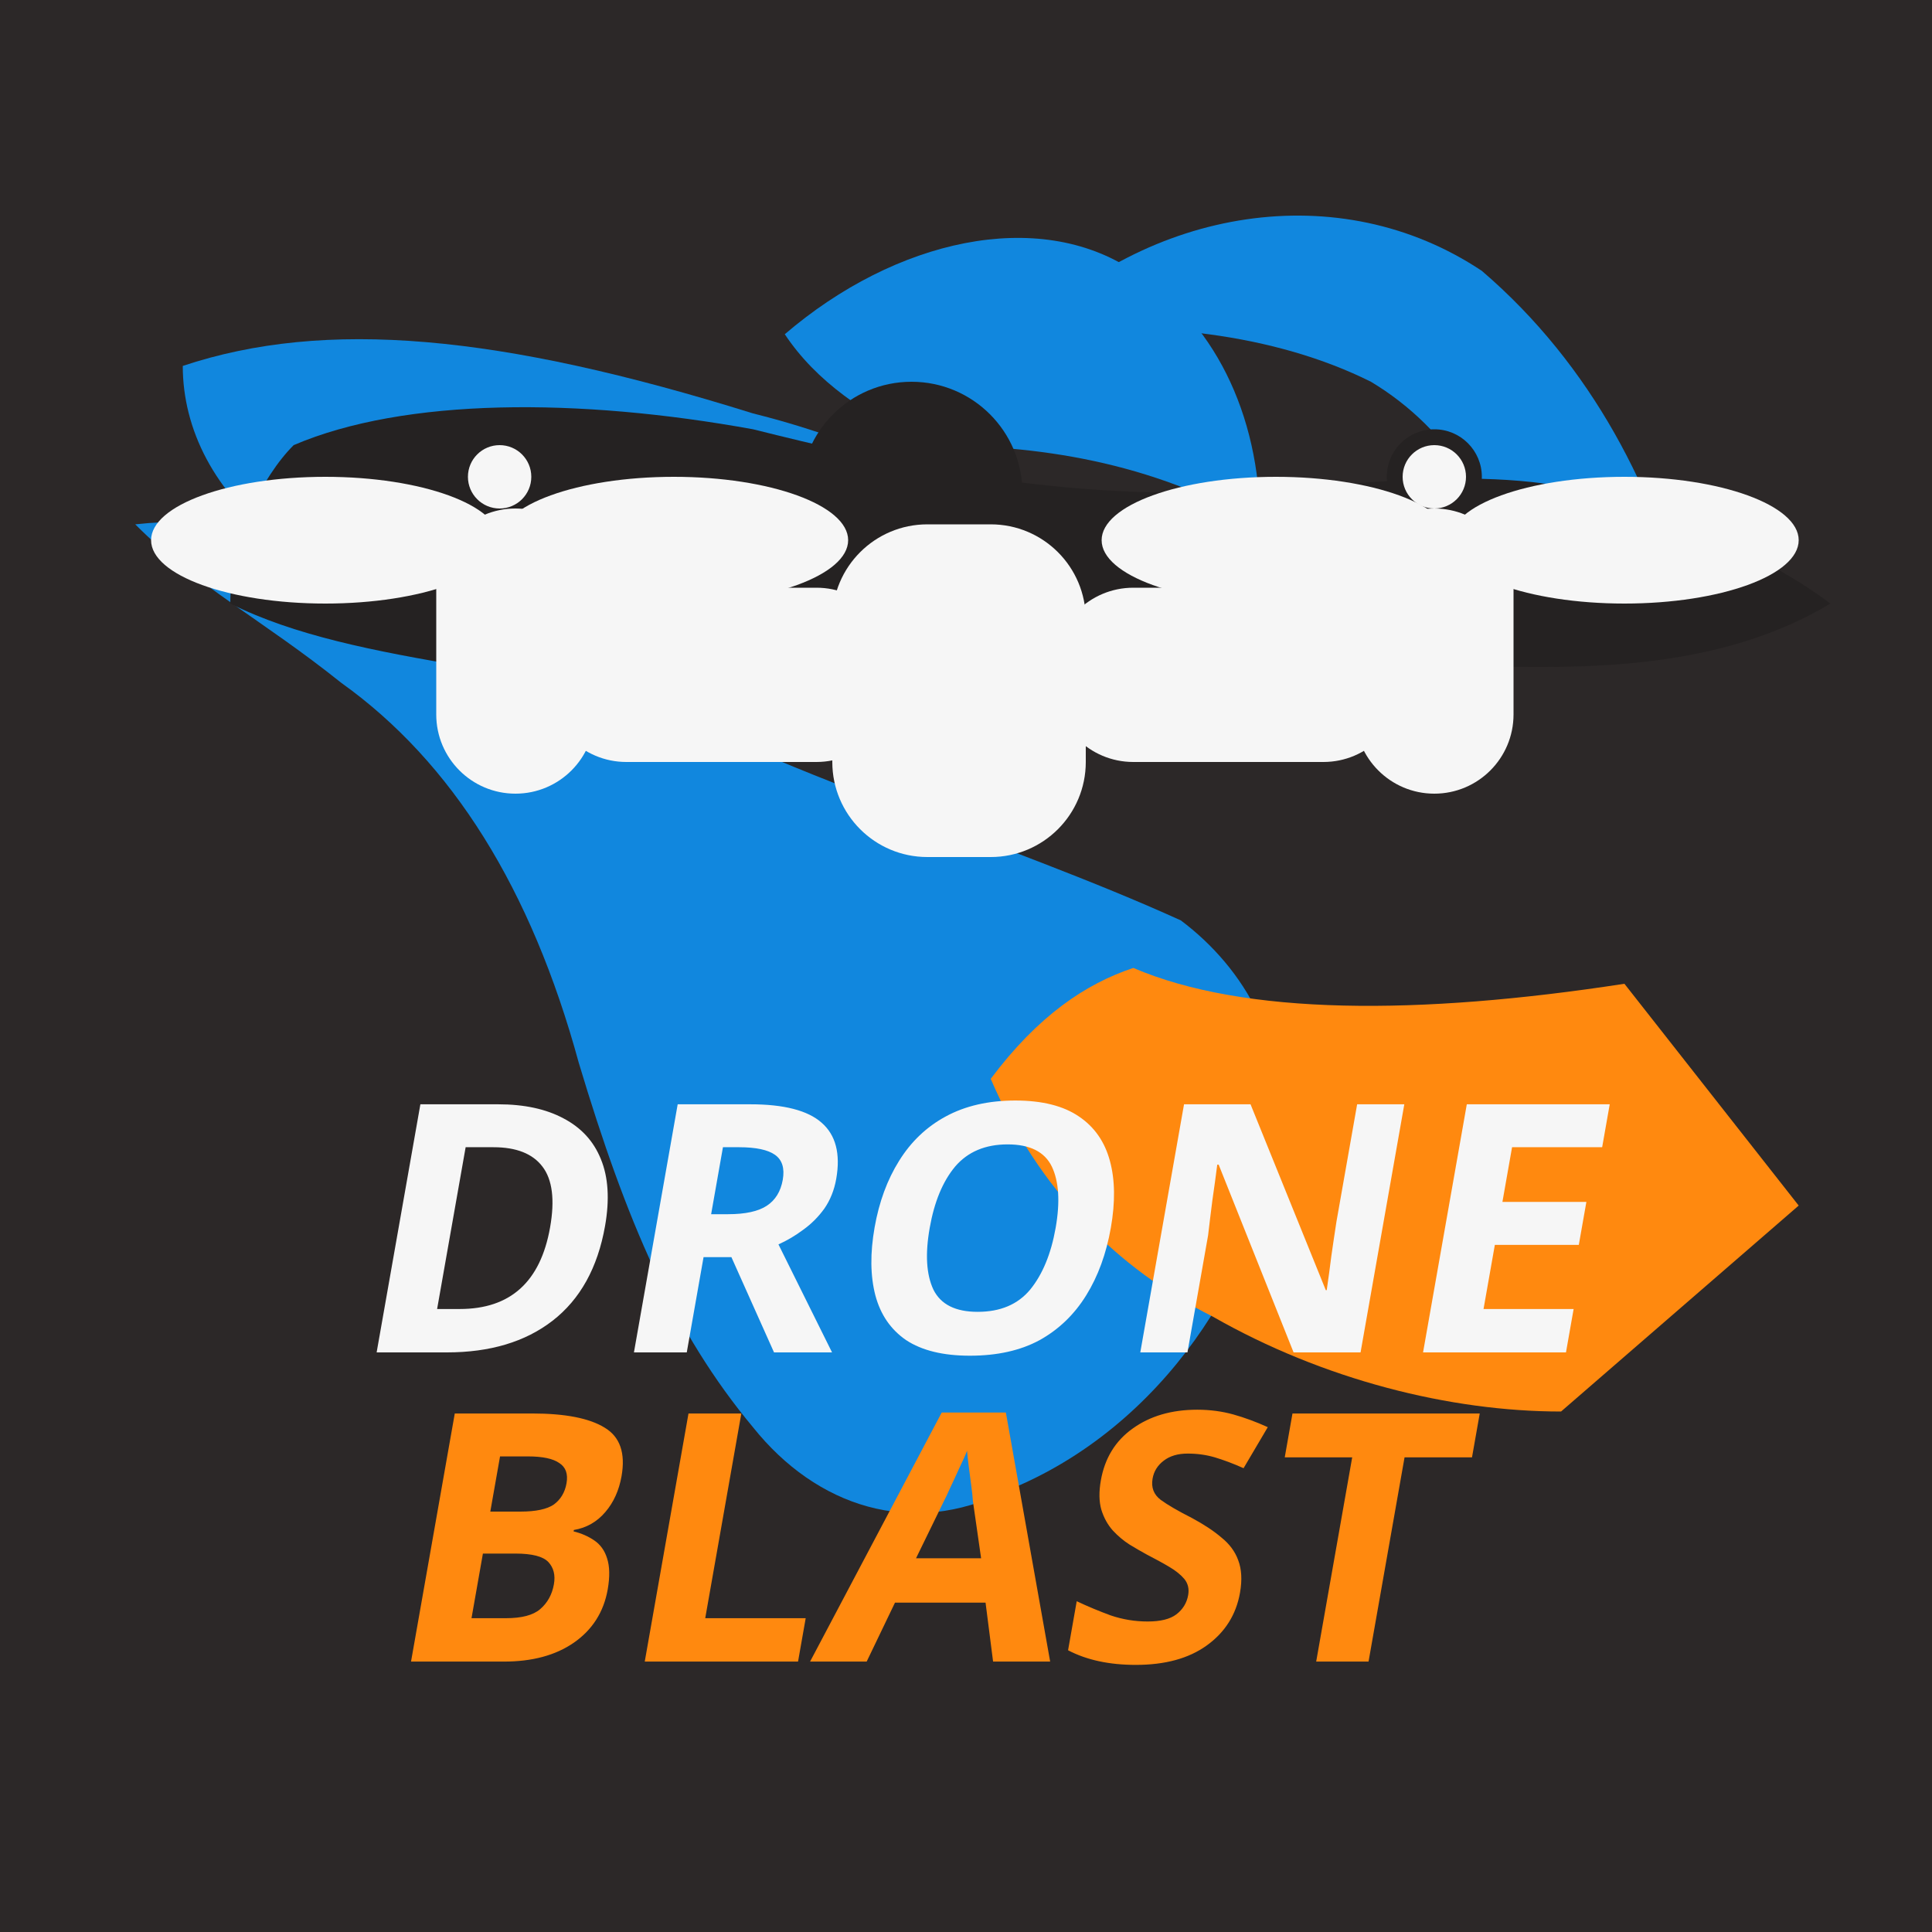
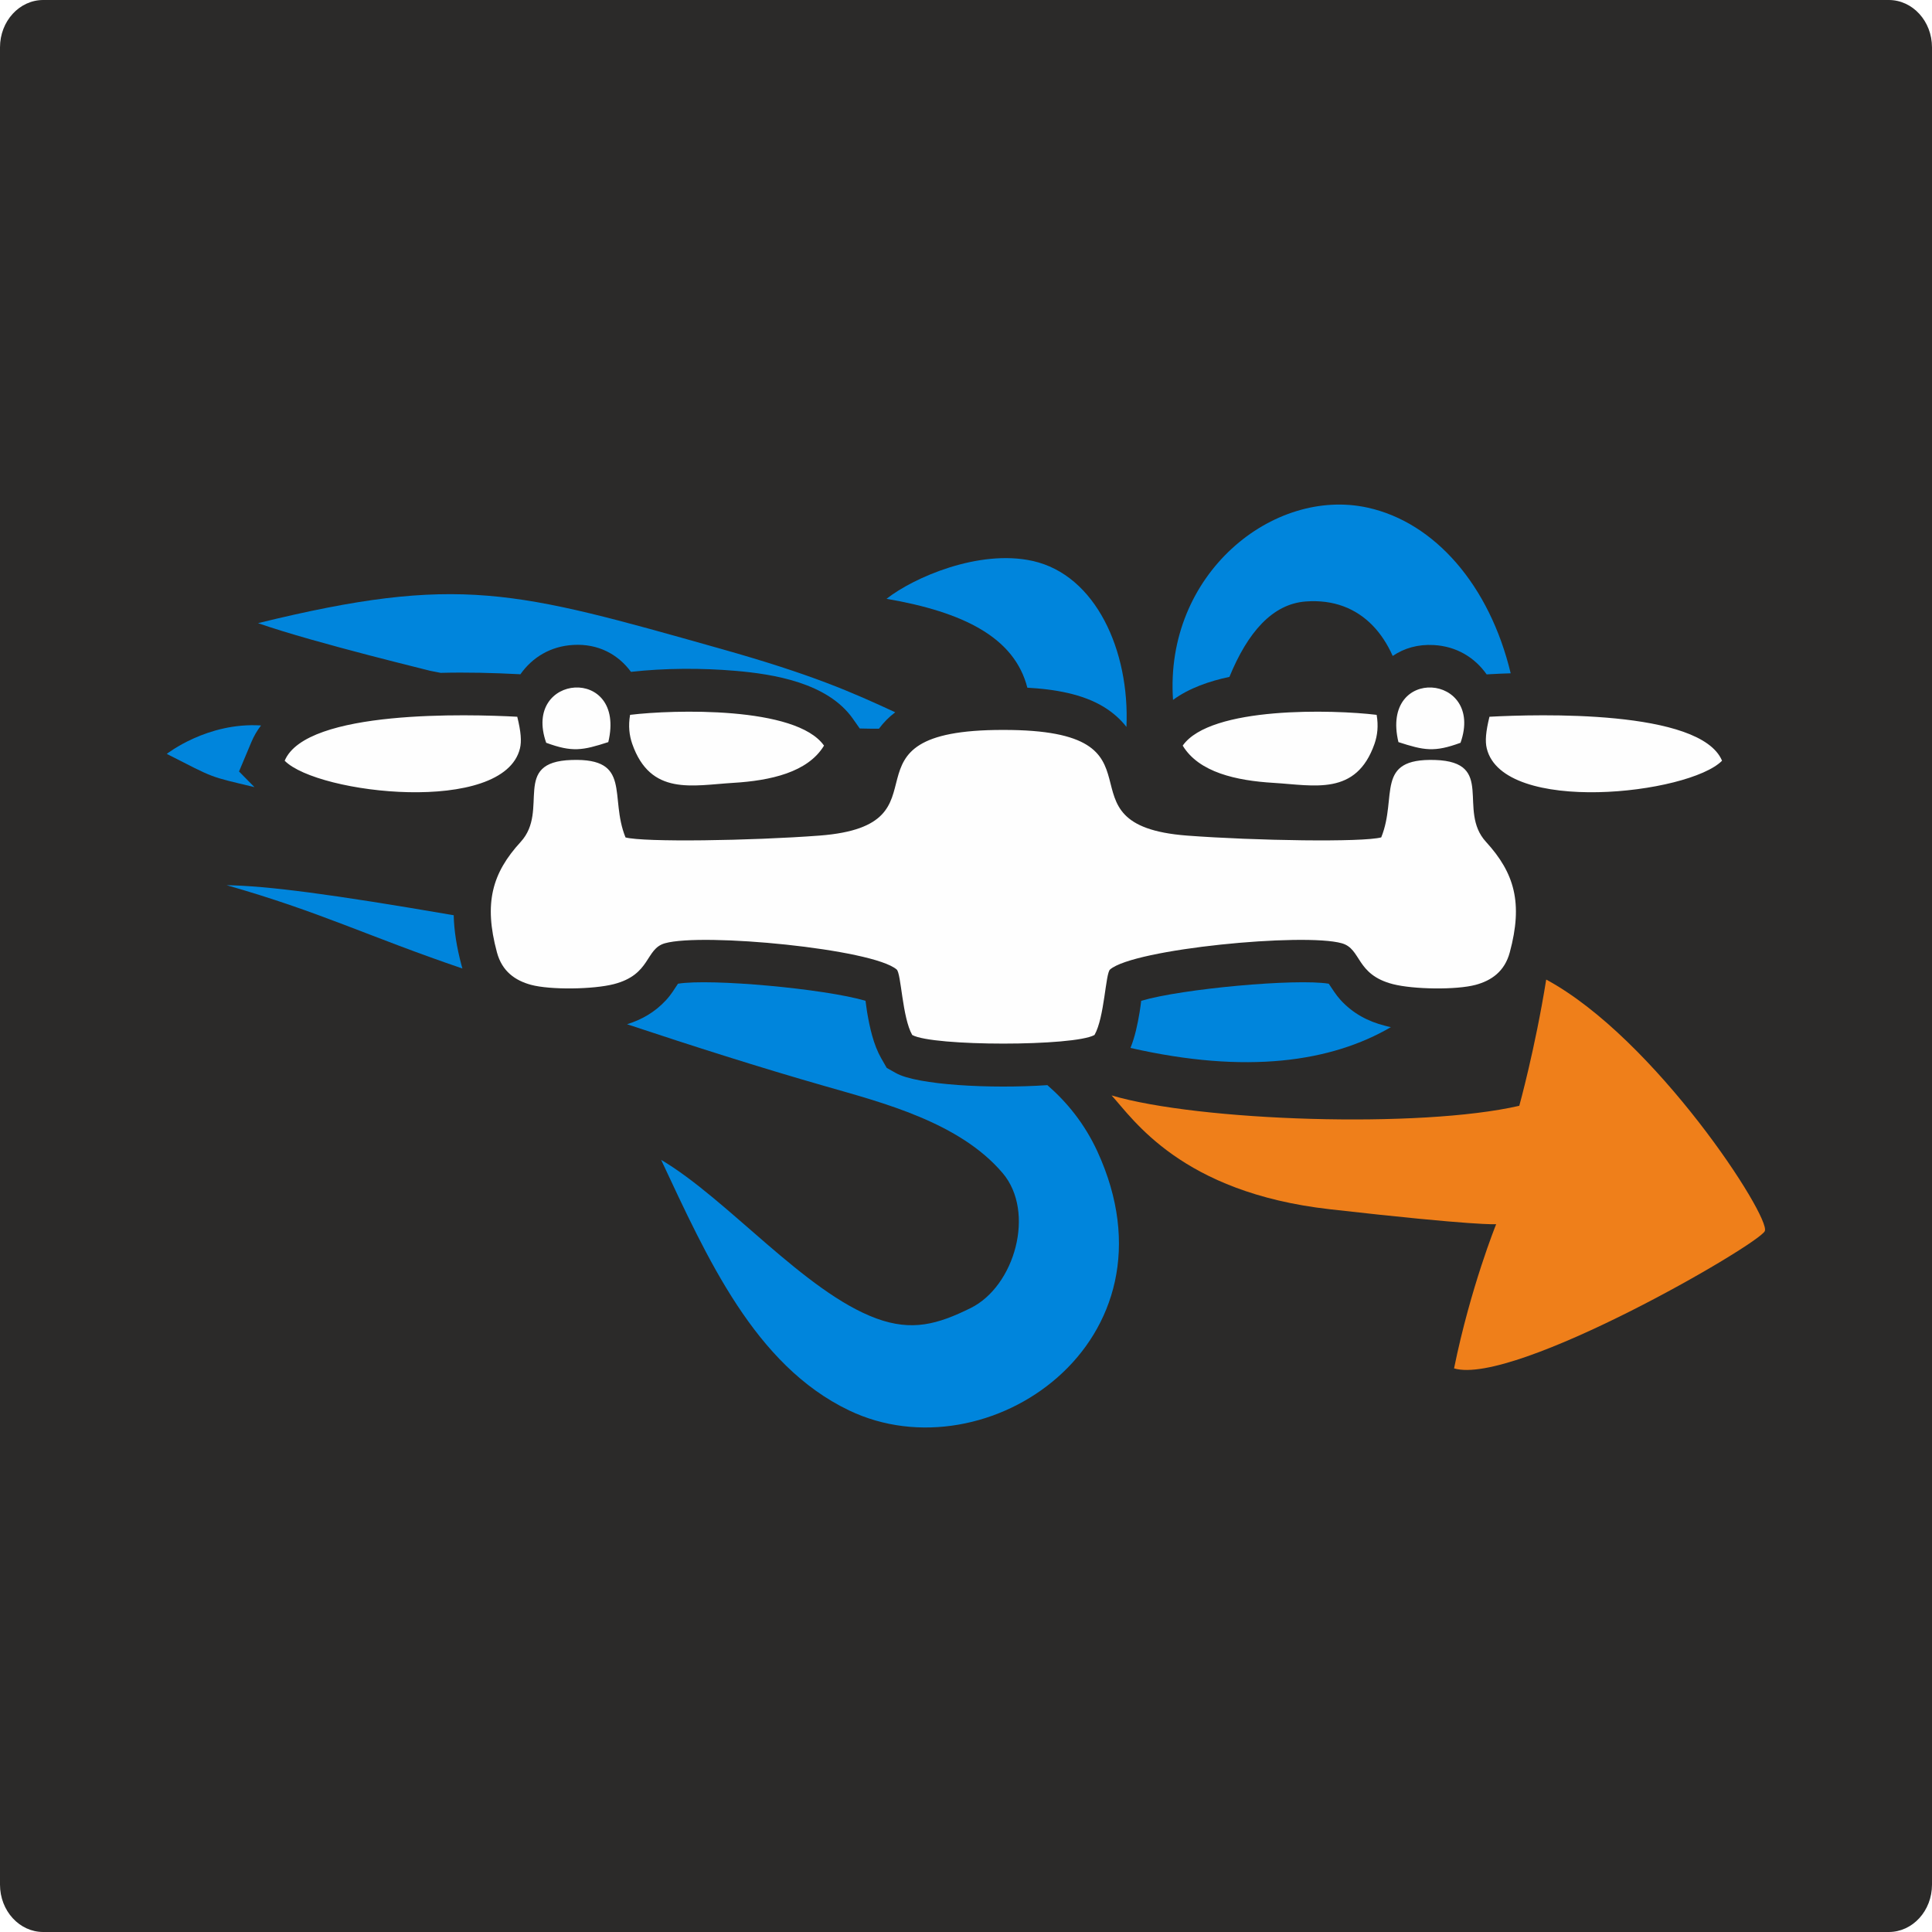
- <svg xmlns="http://www.w3.org/2000/svg" width="64" height="64" viewBox="0 0 64 64">
-   <rect width="64" height="64" fill="#2c2828" />
-   <g transform="translate(4.48 3.2) scale(0.82)">
-     <path fill="#1187de" d="M 1.92 10.88 C 7.68 8.96, 14.72 9.6, 24.96 12.8 C 30.08 14.08, 33.28 16, 35.84 17.92 C 33.28 19.84, 29.44 21.12, 24.96 21.76 C 19.2 22.4, 12.16 21.12, 5.76 17.92 C 3.2 16, 1.92 13.44, 1.92 10.88 Z" />
-     <path fill="#1187de" d="M 0 17.28 C 5.76 16.64, 10.88 19.2, 17.92 23.04 C 26.24 27.52, 35.2 30.08, 42.24 33.28 C 44.8 35.2, 46.72 38.4, 46.08 42.24 C 45.44 47.36, 41.6 53.76, 35.2 56.32 C 31.36 58.24, 27.52 56.96, 24.96 53.76 C 21.76 49.92, 19.84 45.44, 17.92 39.04 C 16 32, 12.8 26.88, 8.32 23.68 C 5.12 21.12, 2.56 19.84, 0 17.28 Z" />
-     <path fill="#1187de" d="M 35.84 9.6 C 40.96 4.48, 48.64 3.2, 54.4 7.04 C 58.88 10.88, 61.44 16, 62.72 21.12 L 56.32 21.12 C 55.04 16.64, 53.12 13.44, 49.92 11.52 C 46.08 9.6, 40.96 8.96, 35.84 9.6 Z" />
-     <path fill="#1187de" d="M 26.24 9.6 C 30.72 5.76, 36.48 4.48, 40.32 7.04 C 43.52 8.96, 45.44 12.8, 45.44 17.28 C 40.96 14.72, 36.48 14.08, 32 14.08 C 29.44 12.8, 27.52 11.52, 26.24 9.6 Z" />
-     <path fill="#ff890f" d="M 40.32 35.2 C 44.8 37.12, 51.84 37.12, 60.16 35.84 L 67.2 44.8 L 57.6 53.12 C 53.12 53.12, 48 51.84, 43.52 49.28 C 39.68 47.36, 36.48 44.16, 34.56 39.68 C 36.48 37.12, 38.4 35.84, 40.32 35.2 Z" />
-     <g fill="#252222">
-       <path d="M 6.4 14.08 C 10.88 12.16, 17.92 12.16, 24.96 13.44 C 30.08 14.72, 35.84 16, 42.24 16 C 48 16, 53.76 14.72, 58.88 16 C 62.72 17.28, 65.92 18.56, 68.48 20.48 C 65.28 22.4, 61.44 23.04, 56.96 23.04 C 52.48 23.04, 47.36 23.04, 42.24 21.76 C 39.04 21.12, 36.48 19.84, 35.2 17.28 C 33.92 19.84, 32.64 21.12, 28.8 21.76 C 23.04 23.04, 17.92 23.04, 13.44 23.04 C 9.6 22.4, 6.4 21.76, 3.84 20.48 C 3.84 17.92, 5.12 15.36, 6.4 14.08 Z" />
-       <circle cx="14.72" cy="15.36" r="1.92" />
-       <circle cx="52.48" cy="15.36" r="1.92" />
-       <rect x="12.8" y="15.36" width="3.84" height="10.24" rx="1.92" />
-       <rect x="50.56" y="15.36" width="3.84" height="10.24" rx="1.92" />
-       <rect x="16.64" y="17.92" width="11.52" height="6.4" rx="2.56" />
-       <rect x="39.68" y="17.92" width="11.52" height="6.4" rx="2.56" />
-       <rect x="26.88" y="11.52" width="8.96" height="11.52" rx="4.48" />
-     </g>
-     <g fill="#f6f6f6">
-       <ellipse cx="7.68" cy="17.92" rx="7.04" ry="2.56" />
-       <ellipse cx="21.76" cy="17.92" rx="7.04" ry="2.56" />
-       <ellipse cx="46.08" cy="17.92" rx="7.04" ry="2.56" />
-       <ellipse cx="60.16" cy="17.92" rx="7.04" ry="2.56" />
-       <circle cx="14.72" cy="15.36" r="1.28" />
-       <circle cx="52.48" cy="15.36" r="1.28" />
-       <rect x="12.16" y="16.64" width="6.4" height="11.52" rx="3.2" />
-       <rect x="49.28" y="16.64" width="6.4" height="11.52" rx="3.2" />
-       <rect x="16.64" y="19.84" width="14.08" height="7.04" rx="3.2" />
-       <rect x="37.12" y="19.84" width="14.08" height="7.04" rx="3.2" />
-       <rect x="28.16" y="17.28" width="10.24" height="13.44" rx="3.84" />
+ <svg xmlns="http://www.w3.org/2000/svg" xml:space="preserve" width="117.263mm" height="117.263mm" version="1.1" style="shape-rendering:geometricPrecision; text-rendering:geometricPrecision; image-rendering:optimizeQuality; fill-rule:evenodd; clip-rule:evenodd" viewBox="0 0 172.97 172.97">
+   <defs>
+     <style type="text/css">
+    
+     .fil3 {fill:#FEFEFE}
+     .fil0 {fill:#2B2A29}
+     .fil2 {fill:#EF7F1A}
+     .fil1 {fill:#0085DC}
+    
+   </style>
+   </defs>
+   <g id="Warstwa_x0020_1">
+     <g id="_1959496469376">
+       <rect class="fil0" x="0" width="172.97" height="172.97" rx="3.87" ry="4.24" />
+       <g>
+         <path class="fil1" d="M78.7 65.24c-0.56,0 -1.13,-0 -1.73,-0.02l-0.61 -0.87c-2.27,-3.23 -7.12,-4 -10.51,-4.29 -3.02,-0.26 -6.33,-0.25 -9.36,0.09 -1.16,-1.58 -2.96,-2.54 -5.16,-2.41 -2.04,0.11 -3.68,1.12 -4.74,2.63l-0.12 -0.01c-2.32,-0.12 -4.67,-0.18 -7.02,-0.12 -2.39,-0.46 -1.88,-0.38 -1.02,-0.2 0.86,0.18 -10.16,-2.44 -15.33,-4.25 18,-4.41 23.01,-2.9 41.34,2.27 8.28,2.33 11.82,3.91 15.71,5.71 -0.57,0.43 -1.04,0.91 -1.45,1.46z" />
+         <path class="fil1" d="M20.3 79.25c3.67,0.07 9.16,0.77 20.32,2.69 0.03,1.39 0.27,2.87 0.69,4.45 0.03,0.11 0.06,0.21 0.09,0.32 -8.51,-2.9 -12.69,-5.06 -21.11,-7.46zm73.47 17.9c1.78,1.55 3.34,3.47 4.48,5.94 7.82,17.02 -9.86,29.12 -22.24,23.18 -8.44,-4.05 -12.69,-13.63 -16.82,-22.43 5.96,3.52 12.85,11.84 19.27,14.2 3.2,1.17 5.48,0.53 8.44,-0.93 3.96,-1.96 5.82,-8.6 2.87,-12.08 -3.86,-4.55 -10.72,-6.3 -15.91,-7.79 -5.87,-1.68 -11.79,-3.57 -17.72,-5.54 1.31,-0.41 2.5,-1.08 3.5,-2.17 0.46,-0.5 0.73,-0.97 1.06,-1.46 2.92,-0.48 13.13,0.45 16.79,1.53 0.05,0.35 0.09,0.7 0.14,1.01 0.24,1.41 0.57,2.91 1.26,4.13l0.5 0.87 0.82 0.46c1.89,1.07 8.51,1.43 13.57,1.08z" />
+         <path class="fil1" d="M124.68 58.71c-0.47,-1.05 -1.07,-1.97 -1.79,-2.71 -1.48,-1.52 -3.48,-2.34 -6,-2.15 -2.97,0.23 -5.18,2.75 -6.82,6.75 -1.79,0.38 -3.6,1 -5.05,2.06 -0.77,-11.26 8.96,-19.08 17.43,-17.21 6,1.32 10.91,6.95 12.8,14.83 -0.68,0.02 -1.35,0.05 -2.03,0.09l-0.12 0.01c-1.06,-1.51 -2.7,-2.52 -4.74,-2.63 -1.41,-0.08 -2.65,0.28 -3.66,0.97zm-0.14 33.24c-5.36,3.13 -12.94,4.24 -23.33,1.87 0.41,-1.01 0.64,-2.13 0.82,-3.21 0.05,-0.31 0.1,-0.66 0.14,-1.01 3.65,-1.08 13.87,-2.01 16.79,-1.53 0.34,0.49 0.61,0.96 1.06,1.46 1.12,1.22 2.47,1.92 3.96,2.3 0.17,0.05 0.36,0.09 0.55,0.13z" />
+         <path class="fil2" d="M99.51 98.06c1.95,2.13 6.23,8.69 19.52,10.2 13.29,1.51 14.92,1.34 14.92,1.34 0,0 -2.29,5.64 -3.77,12.91 5.38,1.61 27.24,-11.07 27.82,-12.29 0.58,-1.22 -9.78,-17.24 -19.57,-22.52 -0.99,6.19 -2.41,11.3 -2.41,11.3 -8.89,2.05 -28.7,1.38 -36.51,-0.93z" />
+         <path class="fil1" d="M14.94 67.49c0,0 3.62,-2.85 8.43,-2.54 -0.35,0.45 -0.64,0.95 -0.87,1.5l-1.1 2.62 1.38 1.4c-4.14,-0.99 -3.48,-0.75 -7.84,-2.97zm77.04 -5.91c-1.14,-4.5 -5.7,-6.78 -12.61,-7.97 2.42,-1.9 8.27,-4.46 13.08,-3.39 5.66,1.26 8.7,8.05 8.4,14.86 -0.53,-0.68 -1.18,-1.26 -1.98,-1.76 -1.95,-1.21 -4.52,-1.62 -6.89,-1.75z" />
+         <path class="fil3" d="M56 74.97c-1.48,-3.65 0.62,-7.11 -4.82,-6.93 -5.46,0.17 -1.95,4.48 -4.56,7.33 -2.56,2.79 -3.32,5.48 -2.13,9.89 0.46,1.72 1.65,2.53 3.05,2.91 1.75,0.47 5.57,0.41 7.41,-0.06 3.35,-0.86 2.8,-3.16 4.58,-3.66 3.39,-0.96 18.62,0.5 20.75,2.35 0.41,0.36 0.49,4.28 1.39,5.86 1.83,1.03 14.5,1.03 16.32,0 0.9,-1.58 0.98,-5.5 1.39,-5.86 2.12,-1.85 17.35,-3.31 20.75,-2.35 1.78,0.5 1.23,2.8 4.58,3.66 1.84,0.47 5.66,0.53 7.41,0.06 1.4,-0.38 2.59,-1.19 3.05,-2.91 1.19,-4.41 0.43,-7.09 -2.13,-9.89 -2.61,-2.84 0.9,-7.15 -4.56,-7.33 -5.44,-0.17 -3.34,3.28 -4.82,6.93 -1.66,0.45 -11.27,0.3 -17.38,-0.16 -12.37,-0.94 -0.72,-9.48 -16.46,-9.46 -15.74,-0.02 -4.08,8.52 -16.46,9.46 -6.11,0.46 -15.71,0.61 -17.38,0.16zm98.17 -6.86c-2.97,3 -19.6,4.87 -21.06,-1.1 -0.16,-0.65 -0.09,-1.5 0.24,-2.84 4.28,-0.23 18.88,-0.67 20.82,3.93zm-48.28 -1.36c2.49,-3.54 13.51,-3.22 17.36,-2.75 0.17,1 0.07,1.83 -0.19,2.59 -1.64,4.69 -5.39,3.72 -9.03,3.5 -3.35,-0.2 -6.69,-0.94 -8.14,-3.33zm19.31 -0.31c-1.65,-6.9 7.75,-6.15 5.56,0.06 -2.34,0.86 -3.25,0.69 -5.56,-0.06zm-99.71 1.67c2.97,3 19.6,4.87 21.06,-1.1 0.16,-0.65 0.09,-1.5 -0.24,-2.84 -4.28,-0.23 -18.88,-0.67 -20.82,3.93zm48.28 -1.36c-2.49,-3.54 -13.51,-3.22 -17.36,-2.75 -0.17,1 -0.07,1.83 0.19,2.59 1.64,4.69 5.39,3.72 9.03,3.5 3.35,-0.2 6.69,-0.94 8.14,-3.33zm-19.31 -0.31c1.65,-6.9 -7.75,-6.15 -5.56,0.06 2.34,0.86 3.25,0.69 5.56,-0.06z" />
+       </g>
    </g>
  </g>
-   <g transform="translate(32 44.8) skewX(-10)">
-     <text x="0" y="0" text-anchor="middle" font-family="Arial Black, Impact, sans-serif" font-size="11.52" font-weight="900" fill="#f6f6f6">DRONE</text>
-     <text x="0" y="10.24" text-anchor="middle" font-family="Arial Black, Impact, sans-serif" font-size="11.52" font-weight="900" fill="#ff890f">BLAST</text>
-   </g>
</svg>
